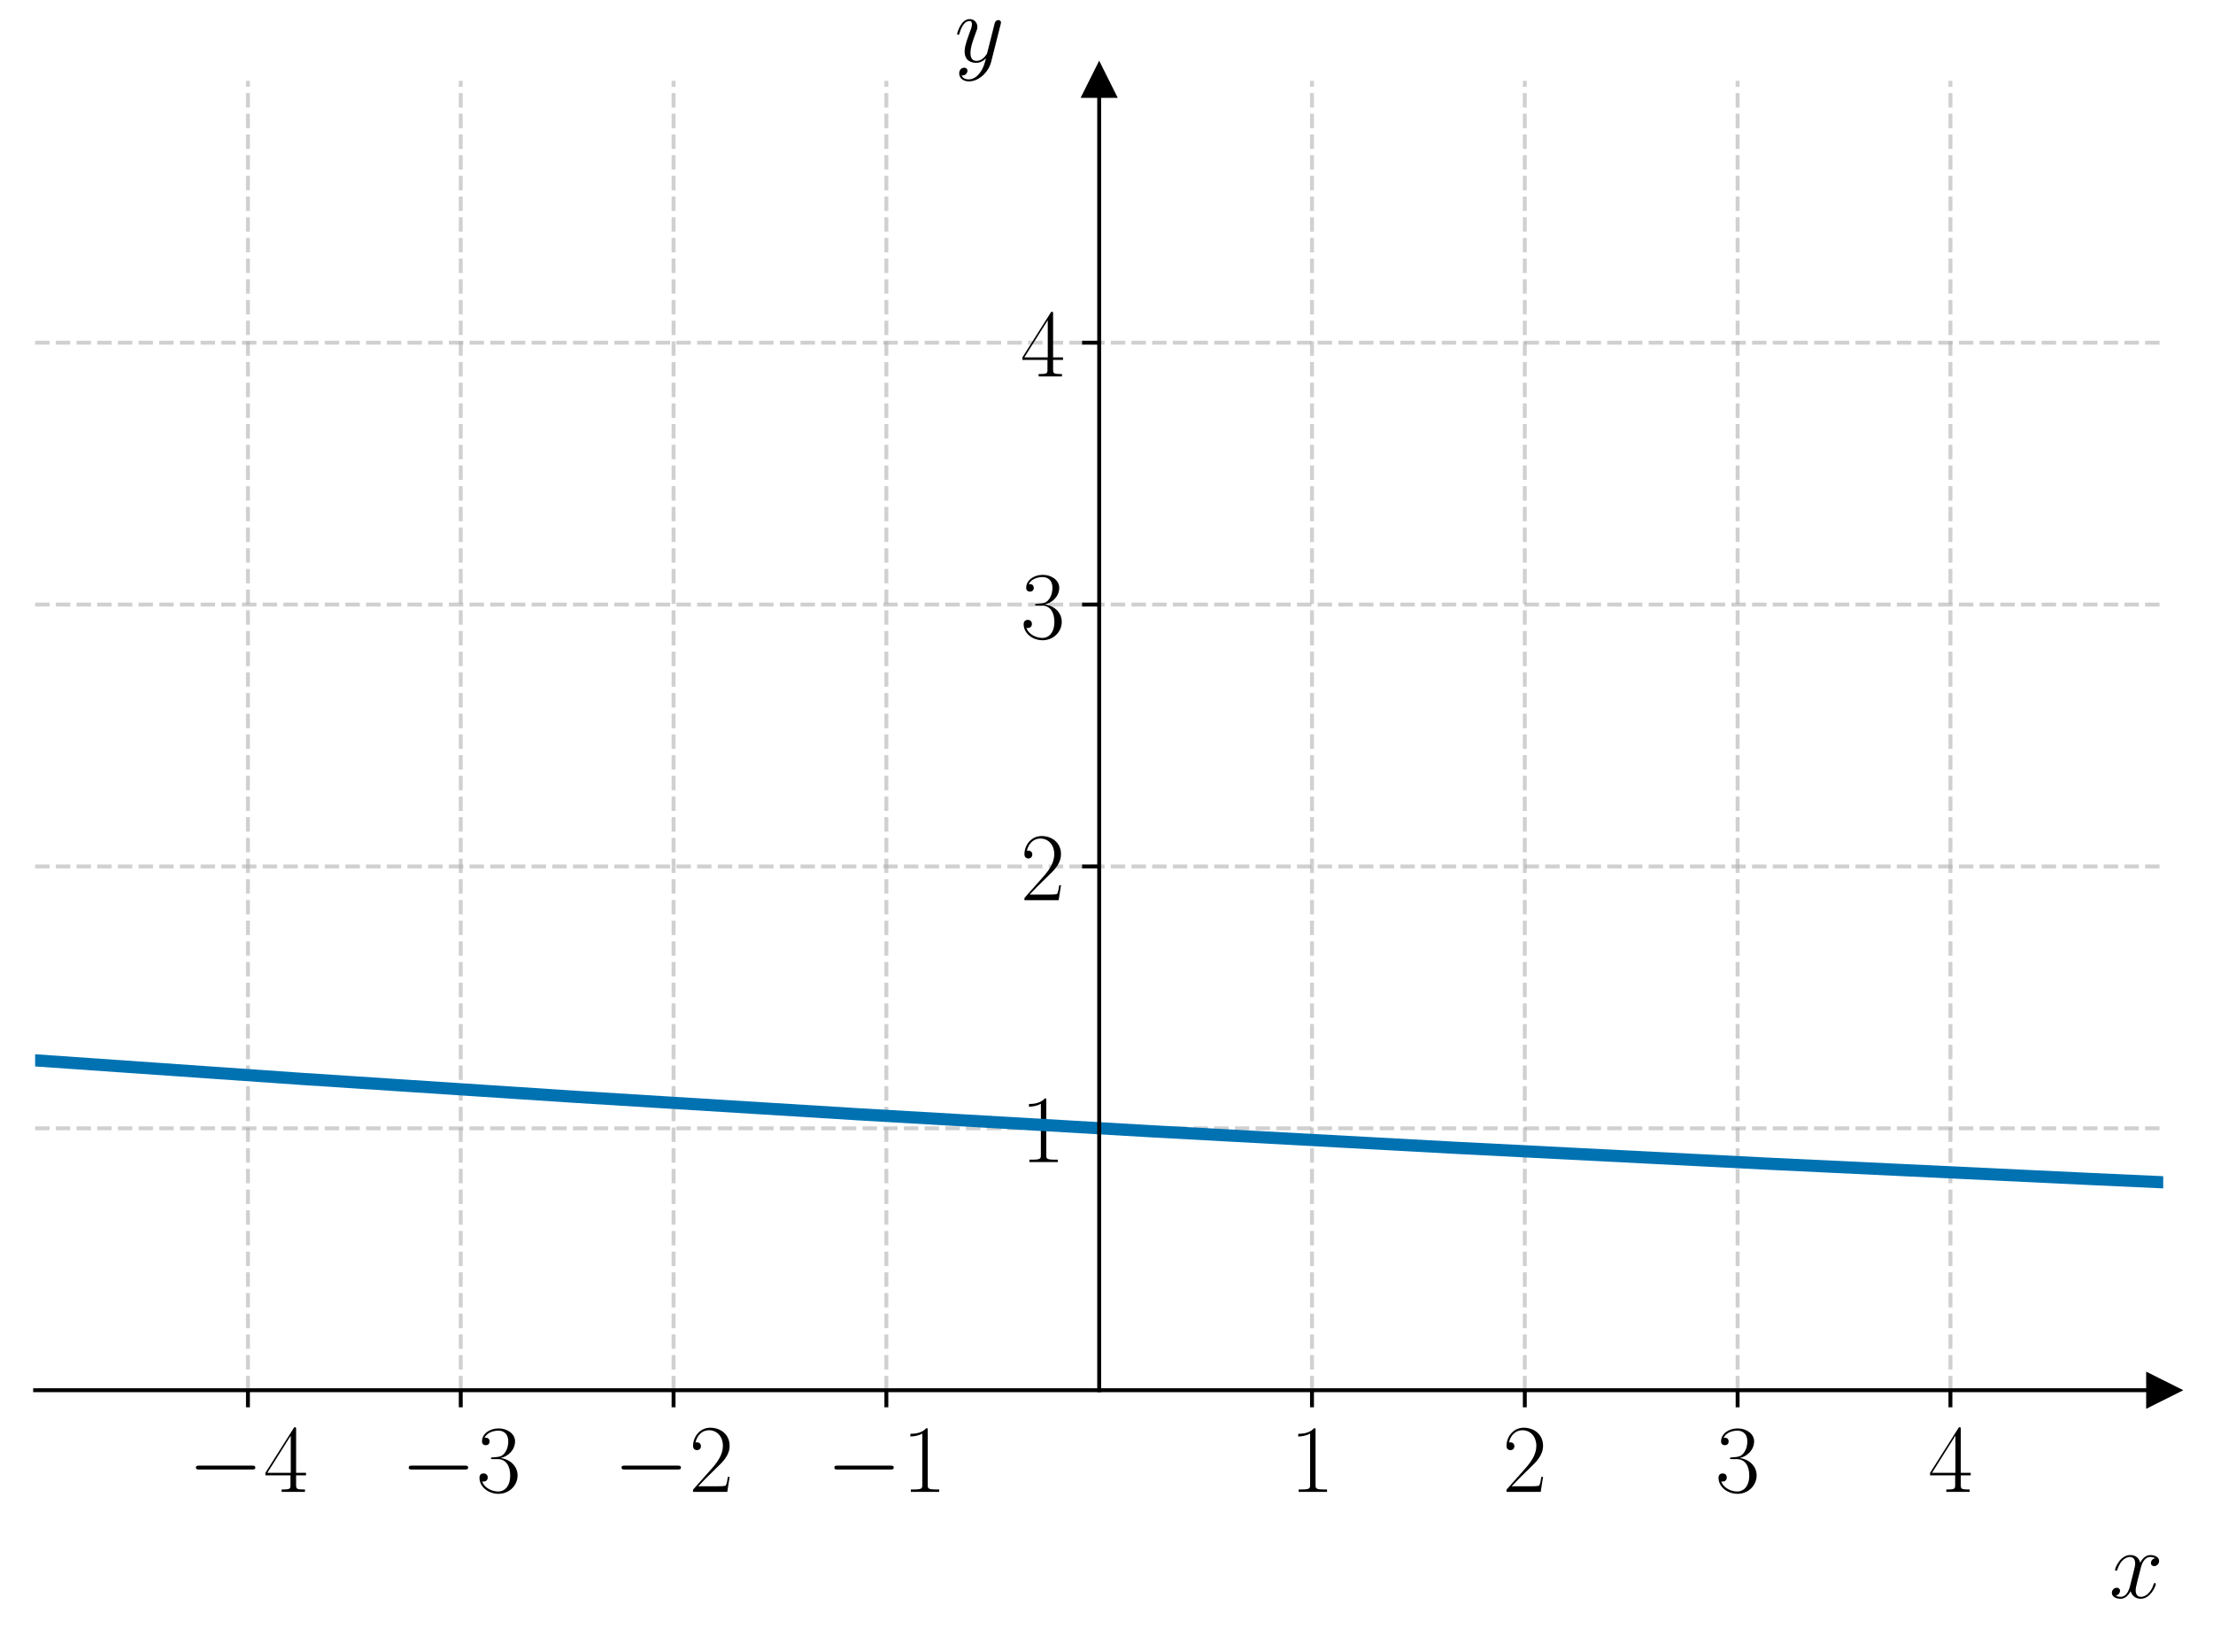
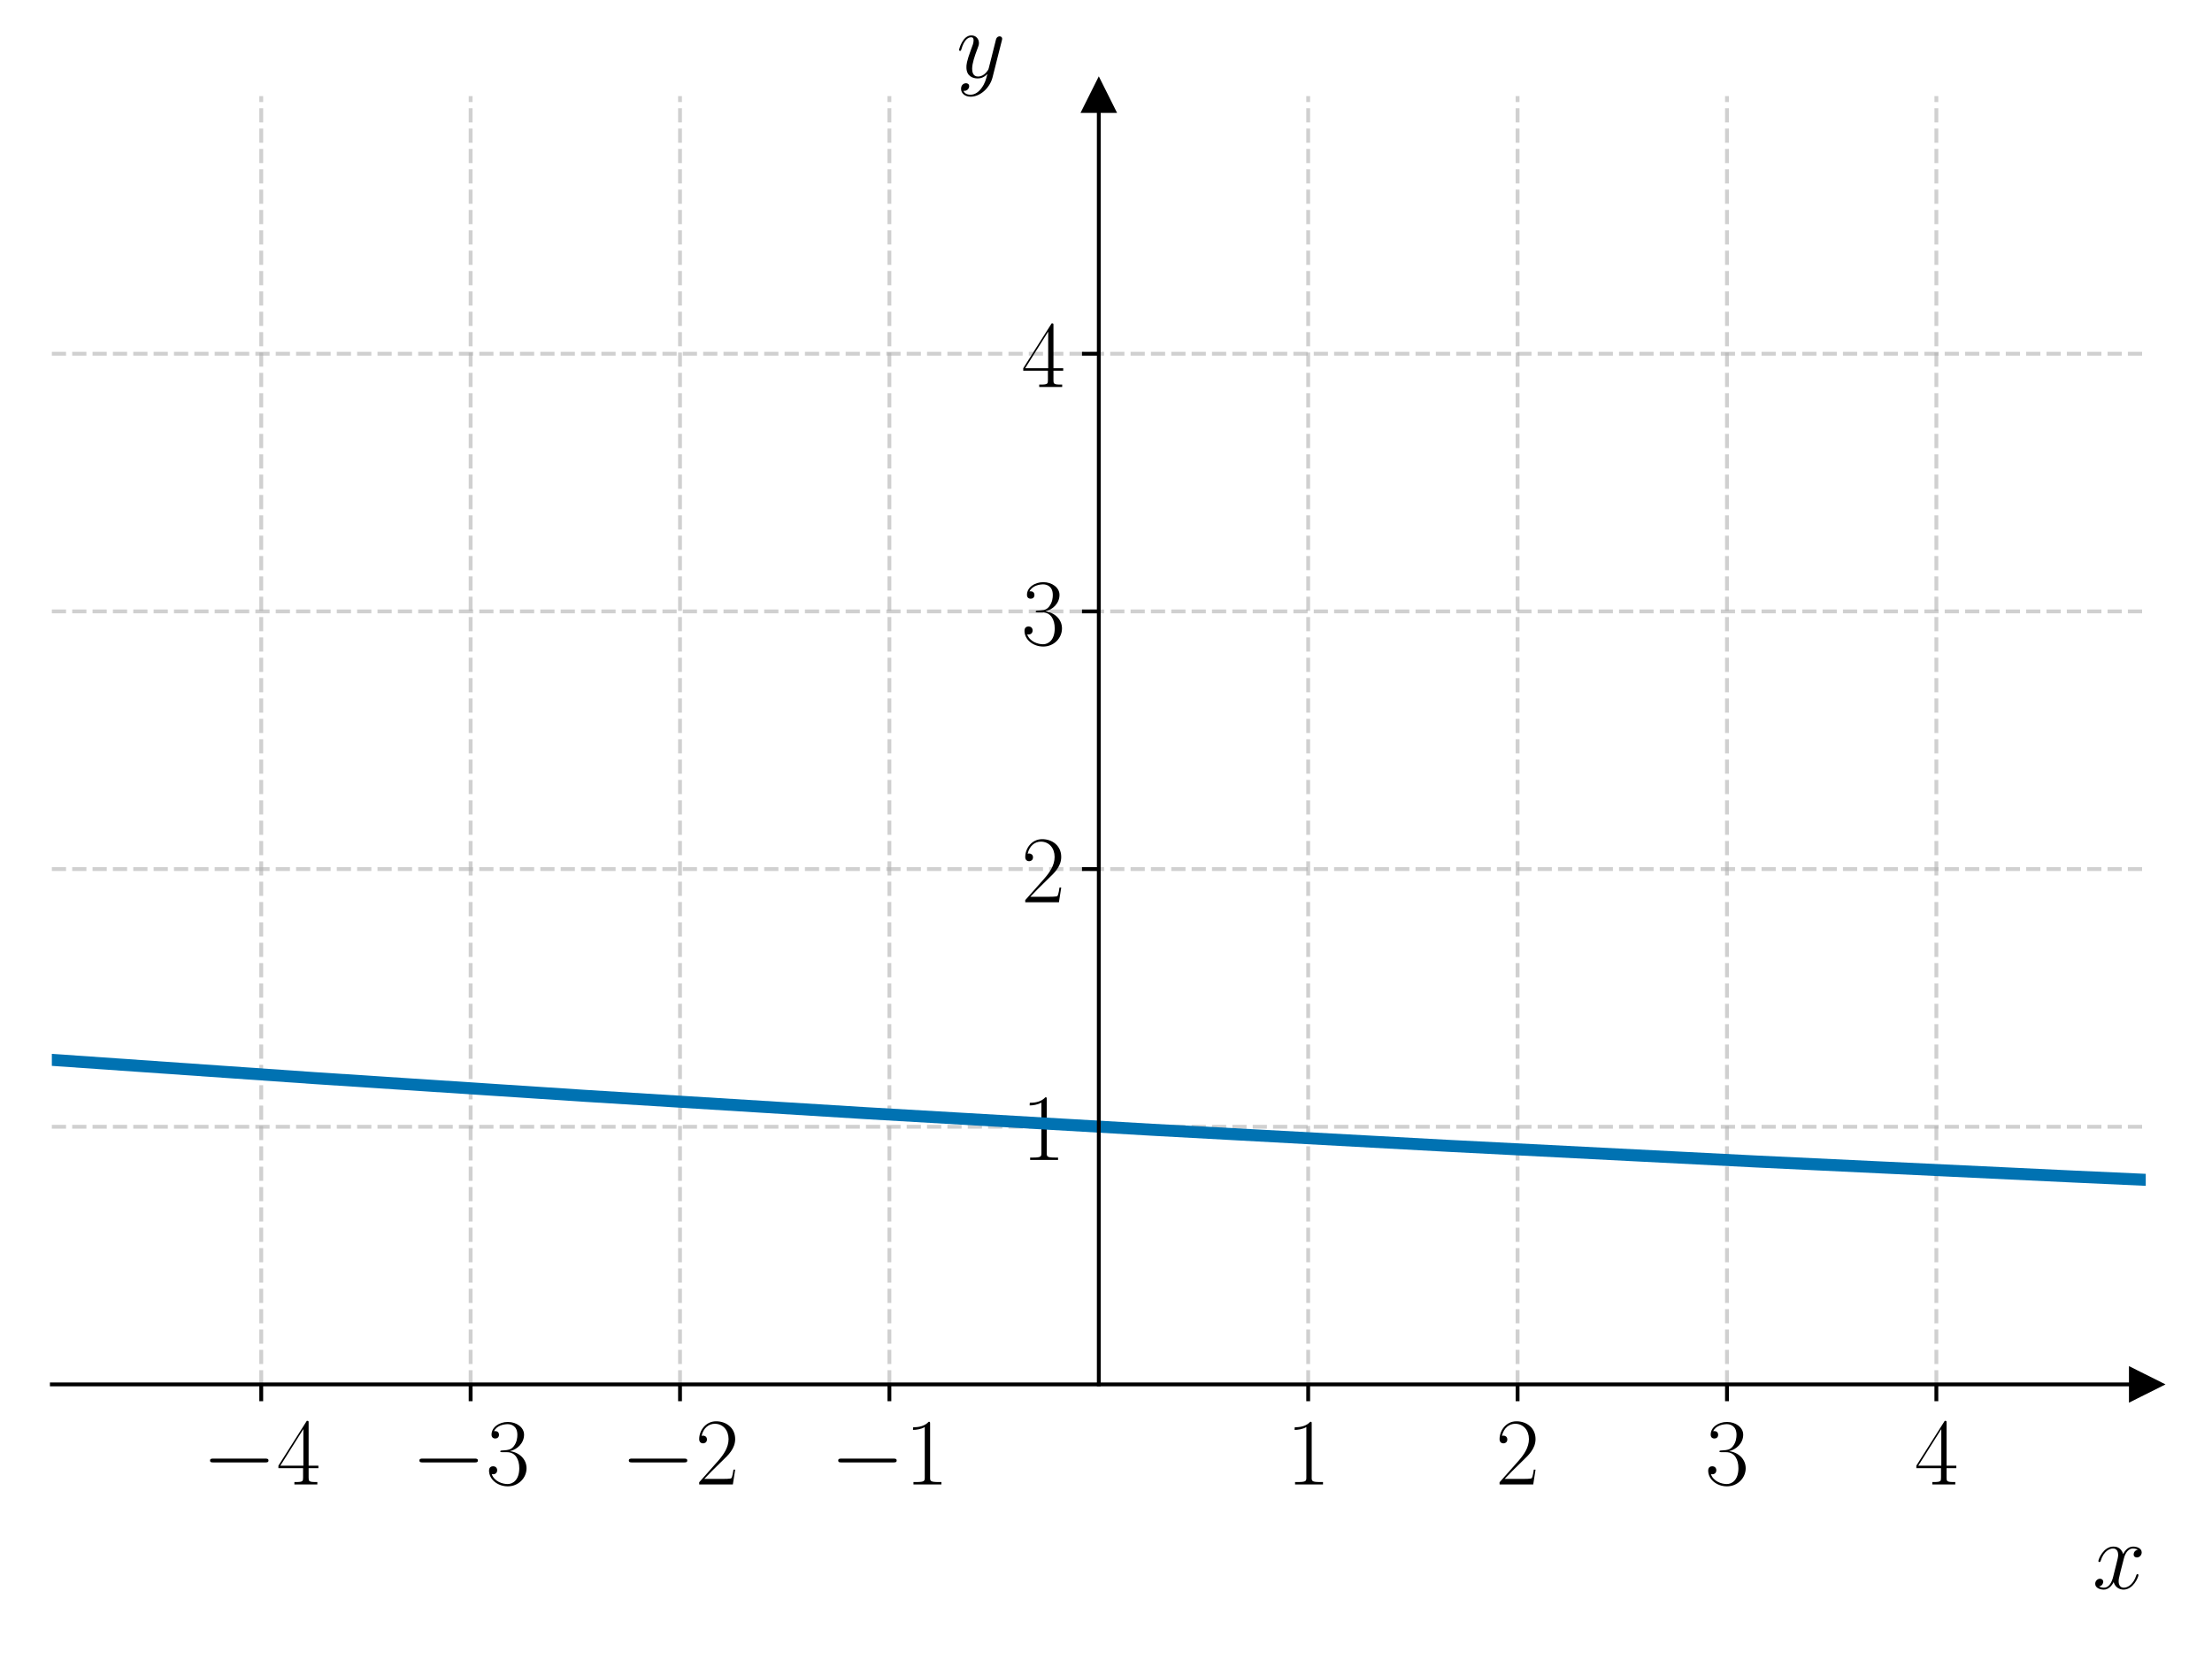
- <svg xmlns="http://www.w3.org/2000/svg" xmlns:xlink="http://www.w3.org/1999/xlink" width="453.6pt" height="338.54pt" viewBox="0 0 453.6 338.54" version="1.1">
+ <svg xmlns="http://www.w3.org/2000/svg" xmlns:xlink="http://www.w3.org/1999/xlink" viewBox="0 0 460.8 345.6" version="1.1" class="graph-inline-svg" role="img" aria-label="Tilpasset figur">
  <defs>
    <style type="text/css">*{stroke-linejoin: round; stroke-linecap: butt}</style>
  </defs>
-   <g id="g3f0018_4c5217_figure_1">
-     <g id="g3f0018_4c5217_patch_1">
-       <path d="M 0 338.54  L 453.6 338.54  L 453.6 0  L 0 0  L 0 338.54  z " style="fill: none; opacity: 0" />
+   <g id="g3f0018_153ef8_figure_1">
+     <g id="g3f0018_153ef8_patch_1">
+       <path d="M 0 345.6  L 460.8 345.6  L 460.8 0  L 0 0  L 0 345.6  z " style="fill: none" />
    </g>
-     <g id="g3f0018_4c5217_axes_1">
-       <g id="g3f0018_4c5217_patch_2">
-         <path d="M 7.2 284.915  L 443.4 284.915  L 443.4 16.556  L 7.2 16.556  L 7.2 284.915  z " style="fill: none; opacity: 0" />
-       </g>
-       <g id="g3f0018_4c5217_matplotlib.axis_1">
-         <g id="g3f0018_4c5217_xtick_1">
-           <g id="g3f0018_4c5217_line2d_1">
-             <path d="M 50.82 284.915  L 50.82 16.556  " clip-path="url(#g3f0018_4c5217_p2951019e88)" style="fill: none; stroke-dasharray: 2.96,1.28; stroke-dashoffset: 0; stroke: #b0b0b0; stroke-opacity: 0.6; stroke-width: 0.8" />
-           </g>
-           <g id="g3f0018_4c5217_line2d_2">
-             <defs>
-               <path id="g3f0018_4c5217_m23184981c0" d="M 0 0  L 0 3.5  " style="stroke: #000000; stroke-width: 0.8" />
-             </defs>
-             <g>
-               <use xlink:href="#g3f0018_4c5217_m23184981c0" x="50.82" y="284.915" style="stroke: #000000; stroke-width: 0.8" />
-             </g>
-           </g>
-           <g id="g3f0018_4c5217_text_1">
-             <g transform="translate(38.50221 305.7517) scale(0.2 -0.2)">
-               <defs>
-                 <path id="g3f0018_4c5217_CMSY10-0" d="M 4218 1472  C 4326 1472 4442 1472 4442 1600  C 4442 1728 4326 1728 4218 1728  L 755 1728  C 646 1728 531 1728 531 1600  C 531 1472 646 1472 755 1472  L 4218 1472  z " transform="scale(0.015625)" />
-                 <path id="g3f0018_4c5217_CMR17-34" d="M 2150 4122  C 2150 4256 2144 4256 2029 4256  L 128 1254  L 128 1088  L 1779 1088  L 1779 457  C 1779 224 1766 160 1318 160  L 1197 160  L 1197 0  C 1402 0 1747 0 1965 0  C 2182 0 2528 0 2733 0  L 2733 160  L 2611 160  C 2163 160 2150 224 2150 457  L 2150 1088  L 2803 1088  L 2803 1254  L 2150 1254  L 2150 4122  z M 1798 3703  L 1798 1254  L 256 1254  L 1798 3703  z " transform="scale(0.015625)" />
-               </defs>
-               <use xlink:href="#g3f0018_4c5217_CMSY10-0" transform="scale(0.996264)" />
-               <use xlink:href="#g3f0018_4c5217_CMR17-34" transform="translate(77.48747 0) scale(0.996264)" />
-             </g>
-           </g>
-         </g>
-         <g id="g3f0018_4c5217_xtick_2">
-           <g id="g3f0018_4c5217_line2d_3">
-             <path d="M 94.44 284.915  L 94.44 16.556  " clip-path="url(#g3f0018_4c5217_p2951019e88)" style="fill: none; stroke-dasharray: 2.96,1.28; stroke-dashoffset: 0; stroke: #b0b0b0; stroke-opacity: 0.6; stroke-width: 0.8" />
-           </g>
-           <g id="g3f0018_4c5217_line2d_4">
-             <g>
-               <use xlink:href="#g3f0018_4c5217_m23184981c0" x="94.44" y="284.915" style="stroke: #000000; stroke-width: 0.8" />
-             </g>
-           </g>
-           <g id="g3f0018_4c5217_text_2">
-             <g transform="translate(82.12221 305.7517) scale(0.2 -0.2)">
-               <defs>
-                 <path id="g3f0018_4c5217_CMR17-33" d="M 1414 2157  C 1984 2157 2234 1662 2234 1090  C 2234 320 1824 25 1453 25  C 1114 25 563 194 390 693  C 422 680 454 680 486 680  C 640 680 755 782 755 948  C 755 1133 614 1216 486 1216  C 378 1216 211 1165 211 926  C 211 335 787 -128 1466 -128  C 2176 -128 2720 430 2720 1085  C 2720 1707 2208 2157 1600 2227  C 2086 2328 2554 2756 2554 3329  C 2554 3820 2048 4179 1472 4179  C 890 4179 378 3829 378 3329  C 378 3110 544 3072 627 3072  C 762 3072 877 3155 877 3321  C 877 3486 762 3569 627 3569  C 602 3569 570 3569 544 3557  C 730 3959 1235 4032 1459 4032  C 1683 4032 2106 3925 2106 3320  C 2106 3143 2080 2828 1862 2550  C 1670 2304 1453 2304 1242 2284  C 1210 2284 1062 2269 1037 2269  C 992 2263 966 2257 966 2208  C 966 2163 973 2157 1101 2157  L 1414 2157  z " transform="scale(0.015625)" />
-               </defs>
-               <use xlink:href="#g3f0018_4c5217_CMSY10-0" transform="scale(0.996264)" />
-               <use xlink:href="#g3f0018_4c5217_CMR17-33" transform="translate(77.48747 0) scale(0.996264)" />
-             </g>
-           </g>
-         </g>
-         <g id="g3f0018_4c5217_xtick_3">
-           <g id="g3f0018_4c5217_line2d_5">
-             <path d="M 138.06 284.915  L 138.06 16.556  " clip-path="url(#g3f0018_4c5217_p2951019e88)" style="fill: none; stroke-dasharray: 2.96,1.28; stroke-dashoffset: 0; stroke: #b0b0b0; stroke-opacity: 0.6; stroke-width: 0.8" />
-           </g>
-           <g id="g3f0018_4c5217_line2d_6">
-             <g>
-               <use xlink:href="#g3f0018_4c5217_m23184981c0" x="138.06" y="284.915" style="stroke: #000000; stroke-width: 0.8" />
-             </g>
-           </g>
-           <g id="g3f0018_4c5217_text_3">
-             <g transform="translate(125.7422 305.7517) scale(0.2 -0.2)">
-               <defs>
-                 <path id="g3f0018_4c5217_CMR17-32" d="M 2669 989  L 2554 989  C 2490 536 2438 459 2413 420  C 2381 369 1920 369 1830 369  L 602 369  C 832 619 1280 1072 1824 1597  C 2214 1967 2669 2402 2669 3035  C 2669 3790 2067 4224 1395 4224  C 691 4224 262 3604 262 3030  C 262 2780 448 2748 525 2748  C 589 2748 781 2787 781 3010  C 781 3207 614 3264 525 3264  C 486 3264 448 3258 422 3245  C 544 3790 915 4058 1306 4058  C 1862 4058 2227 3617 2227 3035  C 2227 2479 1901 2000 1536 1584  L 262 146  L 262 0  L 2515 0  L 2669 989  z " transform="scale(0.015625)" />
-               </defs>
-               <use xlink:href="#g3f0018_4c5217_CMSY10-0" transform="scale(0.996264)" />
-               <use xlink:href="#g3f0018_4c5217_CMR17-32" transform="translate(77.48747 0) scale(0.996264)" />
-             </g>
-           </g>
-         </g>
-         <g id="g3f0018_4c5217_xtick_4">
-           <g id="g3f0018_4c5217_line2d_7">
-             <path d="M 181.68 284.915  L 181.68 16.556  " clip-path="url(#g3f0018_4c5217_p2951019e88)" style="fill: none; stroke-dasharray: 2.96,1.28; stroke-dashoffset: 0; stroke: #b0b0b0; stroke-opacity: 0.6; stroke-width: 0.8" />
-           </g>
-           <g id="g3f0018_4c5217_line2d_8">
-             <g>
-               <use xlink:href="#g3f0018_4c5217_m23184981c0" x="181.68" y="284.915" style="stroke: #000000; stroke-width: 0.8" />
-             </g>
-           </g>
-           <g id="g3f0018_4c5217_text_4">
-             <g transform="translate(169.3622 305.7517) scale(0.2 -0.2)">
-               <defs>
-                 <path id="g3f0018_4c5217_CMR17-31" d="M 1702 4058  C 1702 4192 1696 4192 1606 4192  C 1357 3916 979 3827 621 3827  C 602 3827 570 3827 563 3808  C 557 3795 557 3782 557 3648  C 755 3648 1088 3686 1344 3839  L 1344 461  C 1344 236 1331 160 781 160  L 589 160  L 589 0  C 896 0 1216 0 1523 0  C 1830 0 2150 0 2458 0  L 2458 160  L 2266 160  C 1715 160 1702 230 1702 458  L 1702 4058  z " transform="scale(0.015625)" />
-               </defs>
-               <use xlink:href="#g3f0018_4c5217_CMSY10-0" transform="scale(0.996264)" />
-               <use xlink:href="#g3f0018_4c5217_CMR17-31" transform="translate(77.48747 0) scale(0.996264)" />
-             </g>
-           </g>
-         </g>
-         <g id="g3f0018_4c5217_xtick_5">
-           <g id="g3f0018_4c5217_line2d_9">
-             <path d="M 268.92 284.915  L 268.92 16.556  " clip-path="url(#g3f0018_4c5217_p2951019e88)" style="fill: none; stroke-dasharray: 2.96,1.28; stroke-dashoffset: 0; stroke: #b0b0b0; stroke-opacity: 0.6; stroke-width: 0.8" />
-           </g>
-           <g id="g3f0018_4c5217_line2d_10">
-             <g>
-               <use xlink:href="#g3f0018_4c5217_m23184981c0" x="268.92" y="284.915" style="stroke: #000000; stroke-width: 0.8" />
-             </g>
-           </g>
-           <g id="g3f0018_4c5217_text_5">
-             <g transform="translate(264.351 305.7517) scale(0.2 -0.2)">
-               <use xlink:href="#g3f0018_4c5217_CMR17-31" transform="scale(0.996264)" />
-             </g>
-           </g>
-         </g>
-         <g id="g3f0018_4c5217_xtick_6">
-           <g id="g3f0018_4c5217_line2d_11">
-             <path d="M 312.54 284.915  L 312.54 16.556  " clip-path="url(#g3f0018_4c5217_p2951019e88)" style="fill: none; stroke-dasharray: 2.96,1.28; stroke-dashoffset: 0; stroke: #b0b0b0; stroke-opacity: 0.6; stroke-width: 0.8" />
-           </g>
-           <g id="g3f0018_4c5217_line2d_12">
-             <g>
-               <use xlink:href="#g3f0018_4c5217_m23184981c0" x="312.54" y="284.915" style="stroke: #000000; stroke-width: 0.8" />
-             </g>
-           </g>
-           <g id="g3f0018_4c5217_text_6">
-             <g transform="translate(307.971 305.7517) scale(0.2 -0.2)">
-               <use xlink:href="#g3f0018_4c5217_CMR17-32" transform="scale(0.996264)" />
-             </g>
-           </g>
-         </g>
-         <g id="g3f0018_4c5217_xtick_7">
-           <g id="g3f0018_4c5217_line2d_13">
-             <path d="M 356.16 284.915  L 356.16 16.556  " clip-path="url(#g3f0018_4c5217_p2951019e88)" style="fill: none; stroke-dasharray: 2.96,1.28; stroke-dashoffset: 0; stroke: #b0b0b0; stroke-opacity: 0.6; stroke-width: 0.8" />
-           </g>
-           <g id="g3f0018_4c5217_line2d_14">
-             <g>
-               <use xlink:href="#g3f0018_4c5217_m23184981c0" x="356.16" y="284.915" style="stroke: #000000; stroke-width: 0.8" />
-             </g>
-           </g>
-           <g id="g3f0018_4c5217_text_7">
-             <g transform="translate(351.591 305.7517) scale(0.2 -0.2)">
-               <use xlink:href="#g3f0018_4c5217_CMR17-33" transform="scale(0.996264)" />
-             </g>
-           </g>
-         </g>
-         <g id="g3f0018_4c5217_xtick_8">
-           <g id="g3f0018_4c5217_line2d_15">
-             <path d="M 399.78 284.915  L 399.78 16.556  " clip-path="url(#g3f0018_4c5217_p2951019e88)" style="fill: none; stroke-dasharray: 2.96,1.28; stroke-dashoffset: 0; stroke: #b0b0b0; stroke-opacity: 0.6; stroke-width: 0.8" />
-           </g>
-           <g id="g3f0018_4c5217_line2d_16">
-             <g>
-               <use xlink:href="#g3f0018_4c5217_m23184981c0" x="399.78" y="284.915" style="stroke: #000000; stroke-width: 0.8" />
-             </g>
-           </g>
-           <g id="g3f0018_4c5217_text_8">
-             <g transform="translate(395.211 305.7517) scale(0.2 -0.2)">
-               <use xlink:href="#g3f0018_4c5217_CMR17-34" transform="scale(0.996264)" />
-             </g>
-           </g>
-         </g>
-         <g id="g3f0018_4c5217_text_9">
-           <g transform="translate(432.3132 327.4644) scale(0.2 -0.2)">
-             <defs>
-               <path id="g3f0018_4c5217_CMMI12-78" d="M 3034 2606  C 2829 2567 2752 2414 2752 2293  C 2752 2139 2874 2088 2963 2088  C 3155 2088 3290 2254 3290 2427  C 3290 2695 2982 2816 2714 2816  C 2323 2816 2106 2433 2048 2312  C 1901 2816 1504 2816 1389 2816  C 736 2816 390 1980 390 1839  C 390 1814 416 1782 461 1782  C 512 1782 525 1820 538 1846  C 755 2555 1184 2689 1370 2689  C 1658 2689 1715 2420 1715 2267  C 1715 2127 1677 1980 1600 1673  L 1382 798  C 1286 415 1101 64 762 64  C 730 64 570 64 435 147  C 666 192 717 383 717 460  C 717 588 621 664 499 664  C 346 664 179 530 179 326  C 179 57 480 -64 755 -64  C 1062 -64 1280 179 1414 441  C 1517 64 1837 -64 2074 -64  C 2726 -64 3072 773 3072 913  C 3072 945 3046 971 3008 971  C 2950 971 2944 939 2925 888  C 2752 326 2381 64 2093 64  C 1869 64 1747 230 1747 492  C 1747 632 1773 734 1875 1156  L 2099 2024  C 2195 2408 2413 2689 2707 2689  C 2720 2689 2899 2689 3034 2606  z " transform="scale(0.015625)" />
-             </defs>
-             <use xlink:href="#g3f0018_4c5217_CMMI12-78" transform="scale(0.996264)" />
-           </g>
-         </g>
-       </g>
-       <g id="g3f0018_4c5217_matplotlib.axis_2">
-         <g id="g3f0018_4c5217_ytick_1">
-           <g id="g3f0018_4c5217_line2d_17">
-             <path d="M 7.2 231.243  L 443.4 231.243  " clip-path="url(#g3f0018_4c5217_p2951019e88)" style="fill: none; stroke-dasharray: 2.96,1.28; stroke-dashoffset: 0; stroke: #b0b0b0; stroke-opacity: 0.6; stroke-width: 0.8" />
-           </g>
-           <g id="g3f0018_4c5217_line2d_18">
-             <defs>
-               <path id="g3f0018_4c5217_mb2c471dd4f" d="M 0 0  L -3.5 0  " style="stroke: #000000; stroke-width: 0.8" />
-             </defs>
-             <g>
-               <use xlink:href="#g3f0018_4c5217_mb2c471dd4f" x="225.3" y="231.243" style="stroke: #000000; stroke-width: 0.8" />
-             </g>
-           </g>
-           <g id="g3f0018_4c5217_text_10">
-             <g transform="translate(209.1619 238.1616) scale(0.2 -0.2)">
-               <use xlink:href="#g3f0018_4c5217_CMR17-31" transform="scale(0.996264)" />
-             </g>
-           </g>
-         </g>
-         <g id="g3f0018_4c5217_ytick_2">
-           <g id="g3f0018_4c5217_line2d_19">
-             <path d="M 7.2 177.571  L 443.4 177.571  " clip-path="url(#g3f0018_4c5217_p2951019e88)" style="fill: none; stroke-dasharray: 2.96,1.28; stroke-dashoffset: 0; stroke: #b0b0b0; stroke-opacity: 0.6; stroke-width: 0.8" />
-           </g>
-           <g id="g3f0018_4c5217_line2d_20">
-             <g>
-               <use xlink:href="#g3f0018_4c5217_mb2c471dd4f" x="225.3" y="177.571" style="stroke: #000000; stroke-width: 0.8" />
-             </g>
-           </g>
-           <g id="g3f0018_4c5217_text_11">
-             <g transform="translate(209.1619 184.4899) scale(0.2 -0.2)">
-               <use xlink:href="#g3f0018_4c5217_CMR17-32" transform="scale(0.996264)" />
-             </g>
-           </g>
-         </g>
-         <g id="g3f0018_4c5217_ytick_3">
-           <g id="g3f0018_4c5217_line2d_21">
-             <path d="M 7.2 123.9  L 443.4 123.9  " clip-path="url(#g3f0018_4c5217_p2951019e88)" style="fill: none; stroke-dasharray: 2.96,1.28; stroke-dashoffset: 0; stroke: #b0b0b0; stroke-opacity: 0.6; stroke-width: 0.8" />
-           </g>
-           <g id="g3f0018_4c5217_line2d_22">
-             <g>
-               <use xlink:href="#g3f0018_4c5217_mb2c471dd4f" x="225.3" y="123.9" style="stroke: #000000; stroke-width: 0.8" />
-             </g>
-           </g>
-           <g id="g3f0018_4c5217_text_12">
-             <g transform="translate(209.1619 130.8182) scale(0.2 -0.2)">
-               <use xlink:href="#g3f0018_4c5217_CMR17-33" transform="scale(0.996264)" />
-             </g>
-           </g>
-         </g>
-         <g id="g3f0018_4c5217_ytick_4">
-           <g id="g3f0018_4c5217_line2d_23">
-             <path d="M 7.2 70.228  L 443.4 70.228  " clip-path="url(#g3f0018_4c5217_p2951019e88)" style="fill: none; stroke-dasharray: 2.96,1.28; stroke-dashoffset: 0; stroke: #b0b0b0; stroke-opacity: 0.6; stroke-width: 0.8" />
-           </g>
-           <g id="g3f0018_4c5217_line2d_24">
-             <g>
-               <use xlink:href="#g3f0018_4c5217_mb2c471dd4f" x="225.3" y="70.228" style="stroke: #000000; stroke-width: 0.8" />
-             </g>
-           </g>
-           <g id="g3f0018_4c5217_text_13">
-             <g transform="translate(209.1619 77.1465) scale(0.2 -0.2)">
-               <use xlink:href="#g3f0018_4c5217_CMR17-34" transform="scale(0.996264)" />
-             </g>
-           </g>
-         </g>
-         <g id="g3f0018_4c5217_text_14">
-           <g transform="translate(195.6491 12.68068) scale(0.2 -0.2)">
-             <defs>
-               <path id="g3f0018_4c5217_CMMI12-79" d="M 1683 -700  C 1510 -939 1261 -1152 947 -1152  C 870 -1152 563 -1152 467 -889  C 486 -895 518 -895 531 -895  C 723 -895 851 -729 851 -582  C 851 -435 730 -384 634 -384  C 531 -384 307 -458 307 -759  C 307 -1071 582 -1286 947 -1286  C 1587 -1286 2234 -700 2413 6  L 3040 2485  C 3046 2517 3059 2556 3059 2594  C 3059 2689 2982 2753 2886 2753  C 2829 2753 2694 2727 2643 2535  L 2170 658  C 2138 543 2138 530 2086 460  C 1958 281 1747 64 1440 64  C 1082 64 1050 415 1050 588  C 1050 952 1222 1443 1395 1903  C 1466 2088 1504 2178 1504 2305  C 1504 2574 1312 2816 998 2816  C 410 2816 173 1890 173 1839  C 173 1814 198 1782 243 1782  C 301 1782 307 1807 333 1897  C 486 2433 730 2689 979 2689  C 1037 2689 1146 2689 1146 2478  C 1146 2312 1075 2127 979 1884  C 666 1047 666 837 666 683  C 666 77 1101 -64 1421 -64  C 1606 -64 1837 -6 2061 230  L 2067 224  C 1971 -147 1907 -392 1683 -700  z " transform="scale(0.015625)" />
-             </defs>
-             <use xlink:href="#g3f0018_4c5217_CMMI12-79" transform="scale(0.996264)" />
-           </g>
-         </g>
-       </g>
-       <g id="g3f0018_4c5217_line2d_25">
+     <g id="g3f0018_153ef8_axes_1">
+       <g id="g3f0018_153ef8_patch_2">
+         <path d="M 10.8 288.375  L 447 288.375  L 447 20.016  L 10.8 20.016  L 10.8 288.375  z " style="fill: none" />
+       </g>
+       <g id="g3f0018_153ef8_matplotlib.axis_1">
+         <g id="g3f0018_153ef8_xtick_1">
+           <g id="g3f0018_153ef8_line2d_1">
+             <path d="M 54.42 288.375  L 54.42 20.016  " clip-path="url(#g3f0018_153ef8_p3a37f024dc)" style="fill: none; stroke-dasharray: 2.96,1.28; stroke-dashoffset: 0; stroke: #b0b0b0; stroke-opacity: 0.6; stroke-width: 0.8" />
+           </g>
+           <g id="g3f0018_153ef8_line2d_2">
+             <defs>
+               <path id="g3f0018_153ef8_m48d88a7c38" d="M 0 0  L 0 3.5  " style="stroke: #000000; stroke-width: 0.8" />
+             </defs>
+             <g>
+               <use xlink:href="#g3f0018_153ef8_m48d88a7c38" x="54.42" y="288.375" style="stroke: #000000; stroke-width: 0.8" />
+             </g>
+           </g>
+           <g id="g3f0018_153ef8_text_1">
+             <g transform="translate(42.10221 309.2117) scale(0.2 -0.2)">
+               <defs>
+                 <path id="g3f0018_153ef8_CMSY10-0" d="M 4218 1472  C 4326 1472 4442 1472 4442 1600  C 4442 1728 4326 1728 4218 1728  L 755 1728  C 646 1728 531 1728 531 1600  C 531 1472 646 1472 755 1472  L 4218 1472  z " transform="scale(0.015625)" />
+                 <path id="g3f0018_153ef8_CMR17-34" d="M 2150 4122  C 2150 4256 2144 4256 2029 4256  L 128 1254  L 128 1088  L 1779 1088  L 1779 457  C 1779 224 1766 160 1318 160  L 1197 160  L 1197 0  C 1402 0 1747 0 1965 0  C 2182 0 2528 0 2733 0  L 2733 160  L 2611 160  C 2163 160 2150 224 2150 457  L 2150 1088  L 2803 1088  L 2803 1254  L 2150 1254  L 2150 4122  z M 1798 3703  L 1798 1254  L 256 1254  L 1798 3703  z " transform="scale(0.015625)" />
+               </defs>
+               <use xlink:href="#g3f0018_153ef8_CMSY10-0" transform="scale(0.996264)" />
+               <use xlink:href="#g3f0018_153ef8_CMR17-34" transform="translate(77.48747 0) scale(0.996264)" />
+             </g>
+           </g>
+         </g>
+         <g id="g3f0018_153ef8_xtick_2">
+           <g id="g3f0018_153ef8_line2d_3">
+             <path d="M 98.04 288.375  L 98.04 20.016  " clip-path="url(#g3f0018_153ef8_p3a37f024dc)" style="fill: none; stroke-dasharray: 2.96,1.28; stroke-dashoffset: 0; stroke: #b0b0b0; stroke-opacity: 0.6; stroke-width: 0.8" />
+           </g>
+           <g id="g3f0018_153ef8_line2d_4">
+             <g>
+               <use xlink:href="#g3f0018_153ef8_m48d88a7c38" x="98.04" y="288.375" style="stroke: #000000; stroke-width: 0.8" />
+             </g>
+           </g>
+           <g id="g3f0018_153ef8_text_2">
+             <g transform="translate(85.72221 309.2117) scale(0.2 -0.2)">
+               <defs>
+                 <path id="g3f0018_153ef8_CMR17-33" d="M 1414 2157  C 1984 2157 2234 1662 2234 1090  C 2234 320 1824 25 1453 25  C 1114 25 563 194 390 693  C 422 680 454 680 486 680  C 640 680 755 782 755 948  C 755 1133 614 1216 486 1216  C 378 1216 211 1165 211 926  C 211 335 787 -128 1466 -128  C 2176 -128 2720 430 2720 1085  C 2720 1707 2208 2157 1600 2227  C 2086 2328 2554 2756 2554 3329  C 2554 3820 2048 4179 1472 4179  C 890 4179 378 3829 378 3329  C 378 3110 544 3072 627 3072  C 762 3072 877 3155 877 3321  C 877 3486 762 3569 627 3569  C 602 3569 570 3569 544 3557  C 730 3959 1235 4032 1459 4032  C 1683 4032 2106 3925 2106 3320  C 2106 3143 2080 2828 1862 2550  C 1670 2304 1453 2304 1242 2284  C 1210 2284 1062 2269 1037 2269  C 992 2263 966 2257 966 2208  C 966 2163 973 2157 1101 2157  L 1414 2157  z " transform="scale(0.015625)" />
+               </defs>
+               <use xlink:href="#g3f0018_153ef8_CMSY10-0" transform="scale(0.996264)" />
+               <use xlink:href="#g3f0018_153ef8_CMR17-33" transform="translate(77.48747 0) scale(0.996264)" />
+             </g>
+           </g>
+         </g>
+         <g id="g3f0018_153ef8_xtick_3">
+           <g id="g3f0018_153ef8_line2d_5">
+             <path d="M 141.66 288.375  L 141.66 20.016  " clip-path="url(#g3f0018_153ef8_p3a37f024dc)" style="fill: none; stroke-dasharray: 2.96,1.28; stroke-dashoffset: 0; stroke: #b0b0b0; stroke-opacity: 0.6; stroke-width: 0.8" />
+           </g>
+           <g id="g3f0018_153ef8_line2d_6">
+             <g>
+               <use xlink:href="#g3f0018_153ef8_m48d88a7c38" x="141.66" y="288.375" style="stroke: #000000; stroke-width: 0.8" />
+             </g>
+           </g>
+           <g id="g3f0018_153ef8_text_3">
+             <g transform="translate(129.3422 309.2117) scale(0.2 -0.2)">
+               <defs>
+                 <path id="g3f0018_153ef8_CMR17-32" d="M 2669 989  L 2554 989  C 2490 536 2438 459 2413 420  C 2381 369 1920 369 1830 369  L 602 369  C 832 619 1280 1072 1824 1597  C 2214 1967 2669 2402 2669 3035  C 2669 3790 2067 4224 1395 4224  C 691 4224 262 3604 262 3030  C 262 2780 448 2748 525 2748  C 589 2748 781 2787 781 3010  C 781 3207 614 3264 525 3264  C 486 3264 448 3258 422 3245  C 544 3790 915 4058 1306 4058  C 1862 4058 2227 3617 2227 3035  C 2227 2479 1901 2000 1536 1584  L 262 146  L 262 0  L 2515 0  L 2669 989  z " transform="scale(0.015625)" />
+               </defs>
+               <use xlink:href="#g3f0018_153ef8_CMSY10-0" transform="scale(0.996264)" />
+               <use xlink:href="#g3f0018_153ef8_CMR17-32" transform="translate(77.48747 0) scale(0.996264)" />
+             </g>
+           </g>
+         </g>
+         <g id="g3f0018_153ef8_xtick_4">
+           <g id="g3f0018_153ef8_line2d_7">
+             <path d="M 185.28 288.375  L 185.28 20.016  " clip-path="url(#g3f0018_153ef8_p3a37f024dc)" style="fill: none; stroke-dasharray: 2.96,1.28; stroke-dashoffset: 0; stroke: #b0b0b0; stroke-opacity: 0.6; stroke-width: 0.8" />
+           </g>
+           <g id="g3f0018_153ef8_line2d_8">
+             <g>
+               <use xlink:href="#g3f0018_153ef8_m48d88a7c38" x="185.28" y="288.375" style="stroke: #000000; stroke-width: 0.8" />
+             </g>
+           </g>
+           <g id="g3f0018_153ef8_text_4">
+             <g transform="translate(172.9622 309.2117) scale(0.2 -0.2)">
+               <defs>
+                 <path id="g3f0018_153ef8_CMR17-31" d="M 1702 4058  C 1702 4192 1696 4192 1606 4192  C 1357 3916 979 3827 621 3827  C 602 3827 570 3827 563 3808  C 557 3795 557 3782 557 3648  C 755 3648 1088 3686 1344 3839  L 1344 461  C 1344 236 1331 160 781 160  L 589 160  L 589 0  C 896 0 1216 0 1523 0  C 1830 0 2150 0 2458 0  L 2458 160  L 2266 160  C 1715 160 1702 230 1702 458  L 1702 4058  z " transform="scale(0.015625)" />
+               </defs>
+               <use xlink:href="#g3f0018_153ef8_CMSY10-0" transform="scale(0.996264)" />
+               <use xlink:href="#g3f0018_153ef8_CMR17-31" transform="translate(77.48747 0) scale(0.996264)" />
+             </g>
+           </g>
+         </g>
+         <g id="g3f0018_153ef8_xtick_5">
+           <g id="g3f0018_153ef8_line2d_9">
+             <path d="M 272.52 288.375  L 272.52 20.016  " clip-path="url(#g3f0018_153ef8_p3a37f024dc)" style="fill: none; stroke-dasharray: 2.96,1.28; stroke-dashoffset: 0; stroke: #b0b0b0; stroke-opacity: 0.6; stroke-width: 0.8" />
+           </g>
+           <g id="g3f0018_153ef8_line2d_10">
+             <g>
+               <use xlink:href="#g3f0018_153ef8_m48d88a7c38" x="272.52" y="288.375" style="stroke: #000000; stroke-width: 0.8" />
+             </g>
+           </g>
+           <g id="g3f0018_153ef8_text_5">
+             <g transform="translate(267.951 309.2117) scale(0.2 -0.2)">
+               <use xlink:href="#g3f0018_153ef8_CMR17-31" transform="scale(0.996264)" />
+             </g>
+           </g>
+         </g>
+         <g id="g3f0018_153ef8_xtick_6">
+           <g id="g3f0018_153ef8_line2d_11">
+             <path d="M 316.14 288.375  L 316.14 20.016  " clip-path="url(#g3f0018_153ef8_p3a37f024dc)" style="fill: none; stroke-dasharray: 2.96,1.28; stroke-dashoffset: 0; stroke: #b0b0b0; stroke-opacity: 0.6; stroke-width: 0.8" />
+           </g>
+           <g id="g3f0018_153ef8_line2d_12">
+             <g>
+               <use xlink:href="#g3f0018_153ef8_m48d88a7c38" x="316.14" y="288.375" style="stroke: #000000; stroke-width: 0.8" />
+             </g>
+           </g>
+           <g id="g3f0018_153ef8_text_6">
+             <g transform="translate(311.571 309.2117) scale(0.2 -0.2)">
+               <use xlink:href="#g3f0018_153ef8_CMR17-32" transform="scale(0.996264)" />
+             </g>
+           </g>
+         </g>
+         <g id="g3f0018_153ef8_xtick_7">
+           <g id="g3f0018_153ef8_line2d_13">
+             <path d="M 359.76 288.375  L 359.76 20.016  " clip-path="url(#g3f0018_153ef8_p3a37f024dc)" style="fill: none; stroke-dasharray: 2.96,1.28; stroke-dashoffset: 0; stroke: #b0b0b0; stroke-opacity: 0.6; stroke-width: 0.8" />
+           </g>
+           <g id="g3f0018_153ef8_line2d_14">
+             <g>
+               <use xlink:href="#g3f0018_153ef8_m48d88a7c38" x="359.76" y="288.375" style="stroke: #000000; stroke-width: 0.8" />
+             </g>
+           </g>
+           <g id="g3f0018_153ef8_text_7">
+             <g transform="translate(355.191 309.2117) scale(0.2 -0.2)">
+               <use xlink:href="#g3f0018_153ef8_CMR17-33" transform="scale(0.996264)" />
+             </g>
+           </g>
+         </g>
+         <g id="g3f0018_153ef8_xtick_8">
+           <g id="g3f0018_153ef8_line2d_15">
+             <path d="M 403.38 288.375  L 403.38 20.016  " clip-path="url(#g3f0018_153ef8_p3a37f024dc)" style="fill: none; stroke-dasharray: 2.96,1.28; stroke-dashoffset: 0; stroke: #b0b0b0; stroke-opacity: 0.6; stroke-width: 0.8" />
+           </g>
+           <g id="g3f0018_153ef8_line2d_16">
+             <g>
+               <use xlink:href="#g3f0018_153ef8_m48d88a7c38" x="403.38" y="288.375" style="stroke: #000000; stroke-width: 0.8" />
+             </g>
+           </g>
+           <g id="g3f0018_153ef8_text_8">
+             <g transform="translate(398.811 309.2117) scale(0.2 -0.2)">
+               <use xlink:href="#g3f0018_153ef8_CMR17-34" transform="scale(0.996264)" />
+             </g>
+           </g>
+         </g>
+         <g id="g3f0018_153ef8_text_9">
+           <g transform="translate(435.9132 330.9244) scale(0.2 -0.2)">
+             <defs>
+               <path id="g3f0018_153ef8_CMMI12-78" d="M 3034 2606  C 2829 2567 2752 2414 2752 2293  C 2752 2139 2874 2088 2963 2088  C 3155 2088 3290 2254 3290 2427  C 3290 2695 2982 2816 2714 2816  C 2323 2816 2106 2433 2048 2312  C 1901 2816 1504 2816 1389 2816  C 736 2816 390 1980 390 1839  C 390 1814 416 1782 461 1782  C 512 1782 525 1820 538 1846  C 755 2555 1184 2689 1370 2689  C 1658 2689 1715 2420 1715 2267  C 1715 2127 1677 1980 1600 1673  L 1382 798  C 1286 415 1101 64 762 64  C 730 64 570 64 435 147  C 666 192 717 383 717 460  C 717 588 621 664 499 664  C 346 664 179 530 179 326  C 179 57 480 -64 755 -64  C 1062 -64 1280 179 1414 441  C 1517 64 1837 -64 2074 -64  C 2726 -64 3072 773 3072 913  C 3072 945 3046 971 3008 971  C 2950 971 2944 939 2925 888  C 2752 326 2381 64 2093 64  C 1869 64 1747 230 1747 492  C 1747 632 1773 734 1875 1156  L 2099 2024  C 2195 2408 2413 2689 2707 2689  C 2720 2689 2899 2689 3034 2606  z " transform="scale(0.015625)" />
+             </defs>
+             <use xlink:href="#g3f0018_153ef8_CMMI12-78" transform="scale(0.996264)" />
+           </g>
+         </g>
+       </g>
+       <g id="g3f0018_153ef8_matplotlib.axis_2">
+         <g id="g3f0018_153ef8_ytick_1">
+           <g id="g3f0018_153ef8_line2d_17">
+             <path d="M 10.8 234.703  L 447 234.703  " clip-path="url(#g3f0018_153ef8_p3a37f024dc)" style="fill: none; stroke-dasharray: 2.96,1.28; stroke-dashoffset: 0; stroke: #b0b0b0; stroke-opacity: 0.6; stroke-width: 0.8" />
+           </g>
+           <g id="g3f0018_153ef8_line2d_18">
+             <defs>
+               <path id="g3f0018_153ef8_m1d8881b279" d="M 0 0  L -3.5 0  " style="stroke: #000000; stroke-width: 0.8" />
+             </defs>
+             <g>
+               <use xlink:href="#g3f0018_153ef8_m1d8881b279" x="228.9" y="234.703" style="stroke: #000000; stroke-width: 0.8" />
+             </g>
+           </g>
+           <g id="g3f0018_153ef8_text_10">
+             <g transform="translate(212.7619 241.6216) scale(0.2 -0.2)">
+               <use xlink:href="#g3f0018_153ef8_CMR17-31" transform="scale(0.996264)" />
+             </g>
+           </g>
+         </g>
+         <g id="g3f0018_153ef8_ytick_2">
+           <g id="g3f0018_153ef8_line2d_19">
+             <path d="M 10.8 181.031  L 447 181.031  " clip-path="url(#g3f0018_153ef8_p3a37f024dc)" style="fill: none; stroke-dasharray: 2.96,1.28; stroke-dashoffset: 0; stroke: #b0b0b0; stroke-opacity: 0.6; stroke-width: 0.8" />
+           </g>
+           <g id="g3f0018_153ef8_line2d_20">
+             <g>
+               <use xlink:href="#g3f0018_153ef8_m1d8881b279" x="228.9" y="181.031" style="stroke: #000000; stroke-width: 0.8" />
+             </g>
+           </g>
+           <g id="g3f0018_153ef8_text_11">
+             <g transform="translate(212.7619 187.9499) scale(0.2 -0.2)">
+               <use xlink:href="#g3f0018_153ef8_CMR17-32" transform="scale(0.996264)" />
+             </g>
+           </g>
+         </g>
+         <g id="g3f0018_153ef8_ytick_3">
+           <g id="g3f0018_153ef8_line2d_21">
+             <path d="M 10.8 127.36  L 447 127.36  " clip-path="url(#g3f0018_153ef8_p3a37f024dc)" style="fill: none; stroke-dasharray: 2.96,1.28; stroke-dashoffset: 0; stroke: #b0b0b0; stroke-opacity: 0.6; stroke-width: 0.8" />
+           </g>
+           <g id="g3f0018_153ef8_line2d_22">
+             <g>
+               <use xlink:href="#g3f0018_153ef8_m1d8881b279" x="228.9" y="127.36" style="stroke: #000000; stroke-width: 0.8" />
+             </g>
+           </g>
+           <g id="g3f0018_153ef8_text_12">
+             <g transform="translate(212.7619 134.2782) scale(0.2 -0.2)">
+               <use xlink:href="#g3f0018_153ef8_CMR17-33" transform="scale(0.996264)" />
+             </g>
+           </g>
+         </g>
+         <g id="g3f0018_153ef8_ytick_4">
+           <g id="g3f0018_153ef8_line2d_23">
+             <path d="M 10.8 73.688  L 447 73.688  " clip-path="url(#g3f0018_153ef8_p3a37f024dc)" style="fill: none; stroke-dasharray: 2.96,1.28; stroke-dashoffset: 0; stroke: #b0b0b0; stroke-opacity: 0.6; stroke-width: 0.8" />
+           </g>
+           <g id="g3f0018_153ef8_line2d_24">
+             <g>
+               <use xlink:href="#g3f0018_153ef8_m1d8881b279" x="228.9" y="73.688" style="stroke: #000000; stroke-width: 0.8" />
+             </g>
+           </g>
+           <g id="g3f0018_153ef8_text_13">
+             <g transform="translate(212.7619 80.6065) scale(0.2 -0.2)">
+               <use xlink:href="#g3f0018_153ef8_CMR17-34" transform="scale(0.996264)" />
+             </g>
+           </g>
+         </g>
+         <g id="g3f0018_153ef8_text_14">
+           <g transform="translate(199.2491 16.14068) scale(0.2 -0.2)">
+             <defs>
+               <path id="g3f0018_153ef8_CMMI12-79" d="M 1683 -700  C 1510 -939 1261 -1152 947 -1152  C 870 -1152 563 -1152 467 -889  C 486 -895 518 -895 531 -895  C 723 -895 851 -729 851 -582  C 851 -435 730 -384 634 -384  C 531 -384 307 -458 307 -759  C 307 -1071 582 -1286 947 -1286  C 1587 -1286 2234 -700 2413 6  L 3040 2485  C 3046 2517 3059 2556 3059 2594  C 3059 2689 2982 2753 2886 2753  C 2829 2753 2694 2727 2643 2535  L 2170 658  C 2138 543 2138 530 2086 460  C 1958 281 1747 64 1440 64  C 1082 64 1050 415 1050 588  C 1050 952 1222 1443 1395 1903  C 1466 2088 1504 2178 1504 2305  C 1504 2574 1312 2816 998 2816  C 410 2816 173 1890 173 1839  C 173 1814 198 1782 243 1782  C 301 1782 307 1807 333 1897  C 486 2433 730 2689 979 2689  C 1037 2689 1146 2689 1146 2478  C 1146 2312 1075 2127 979 1884  C 666 1047 666 837 666 683  C 666 77 1101 -64 1421 -64  C 1606 -64 1837 -6 2061 230  L 2067 224  C 1971 -147 1907 -392 1683 -700  z " transform="scale(0.015625)" />
+             </defs>
+             <use xlink:href="#g3f0018_153ef8_CMMI12-79" transform="scale(0.996264)" />
+           </g>
+         </g>
+       </g>
+       <g id="g3f0018_153ef8_line2d_25">
        <defs>
-           <path id="g3f0018_4c5217_m9c747ddc4f" d="M 3 0  L -3 -3  L -3 3  z " style="stroke: #000000; stroke-linejoin: miter" />
+           <path id="g3f0018_153ef8_mb3bc811a63" d="M 3 0  L -3 -3  L -3 3  z " style="stroke: #000000; stroke-linejoin: miter" />
        </defs>
        <g>
-           <use xlink:href="#g3f0018_4c5217_m9c747ddc4f" x="443.4" y="284.915" style="stroke: #000000; stroke-linejoin: miter" />
-         </g>
-       </g>
-       <g id="g3f0018_4c5217_line2d_26">
+           <use xlink:href="#g3f0018_153ef8_mb3bc811a63" x="447" y="288.375" style="stroke: #000000; stroke-linejoin: miter" />
+         </g>
+       </g>
+       <g id="g3f0018_153ef8_line2d_26">
        <defs>
-           <path id="g3f0018_4c5217_m7fc7924eac" d="M 0 -3  L -3 3  L 3 3  z " style="stroke: #000000; stroke-linejoin: miter" />
+           <path id="g3f0018_153ef8_m94bf47602a" d="M 0 -3  L -3 3  L 3 3  z " style="stroke: #000000; stroke-linejoin: miter" />
        </defs>
        <g>
-           <use xlink:href="#g3f0018_4c5217_m7fc7924eac" x="225.3" y="16.556" style="stroke: #000000; stroke-linejoin: miter" />
-         </g>
-       </g>
-       <g id="g3f0018_4c5217_line2d_27">
-         <path d="M 7.2 217.312  L 61.778 221.105  L 118.062 224.794  L 176.052 228.372  L 236.173 231.857  L 298 235.217  L 361.959 238.469  L 428.05 241.606  L 443.4 242.304  L 443.4 242.304  " clip-path="url(#g3f0018_4c5217_p2951019e88)" style="fill: none; stroke: #0072b2; stroke-width: 2.5; stroke-linecap: square" />
-       </g>
-       <g id="g3f0018_4c5217_patch_3">
-         <path d="M 225.3 284.915  L 225.3 16.556  " style="fill: none; stroke: #000000; stroke-width: 0.8; stroke-linejoin: miter; stroke-linecap: square" />
-       </g>
-       <g id="g3f0018_4c5217_patch_4">
-         <path d="M 443.4 284.915  L 443.4 16.556  " style="fill: none" />
-       </g>
-       <g id="g3f0018_4c5217_patch_5">
-         <path d="M 7.2 284.915  L 443.4 284.915  " style="fill: none; stroke: #000000; stroke-width: 0.8; stroke-linejoin: miter; stroke-linecap: square" />
-       </g>
-       <g id="g3f0018_4c5217_patch_6">
-         <path d="M 7.2 16.556  L 443.4 16.556  " style="fill: none" />
+           <use xlink:href="#g3f0018_153ef8_m94bf47602a" x="228.9" y="20.016" style="stroke: #000000; stroke-linejoin: miter" />
+         </g>
+       </g>
+       <g id="g3f0018_153ef8_line2d_27">
+         <path d="M 10.8 220.772  L 65.568 224.578  L 121.96 228.273  L 180.083 231.858  L 240.016 235.331  L 301.893 238.692  L 365.847 241.943  L 432.037 245.084  L 447 245.764  L 447 245.764  " clip-path="url(#g3f0018_153ef8_p3a37f024dc)" style="fill: none; stroke: #0072b2; stroke-width: 2.5; stroke-linecap: square" />
+       </g>
+       <g id="g3f0018_153ef8_patch_3">
+         <path d="M 228.9 288.375  L 228.9 20.016  " style="fill: none; stroke: #000000; stroke-width: 0.8; stroke-linejoin: miter; stroke-linecap: square" />
+       </g>
+       <g id="g3f0018_153ef8_patch_4">
+         <path d="M 447 288.375  L 447 20.016  " style="fill: none" />
+       </g>
+       <g id="g3f0018_153ef8_patch_5">
+         <path d="M 10.8 288.375  L 447 288.375  " style="fill: none; stroke: #000000; stroke-width: 0.8; stroke-linejoin: miter; stroke-linecap: square" />
+       </g>
+       <g id="g3f0018_153ef8_patch_6">
+         <path d="M 10.8 20.016  L 447 20.016  " style="fill: none" />
      </g>
    </g>
  </g>
  <defs>
-     <clipPath id="g3f0018_4c5217_p2951019e88">
-       <rect x="7.2" y="16.556" width="436.2" height="268.358" />
+     <clipPath id="g3f0018_153ef8_p3a37f024dc">
+       <rect x="10.8" y="20.016" width="436.2" height="268.358" />
    </clipPath>
  </defs>
</svg>
